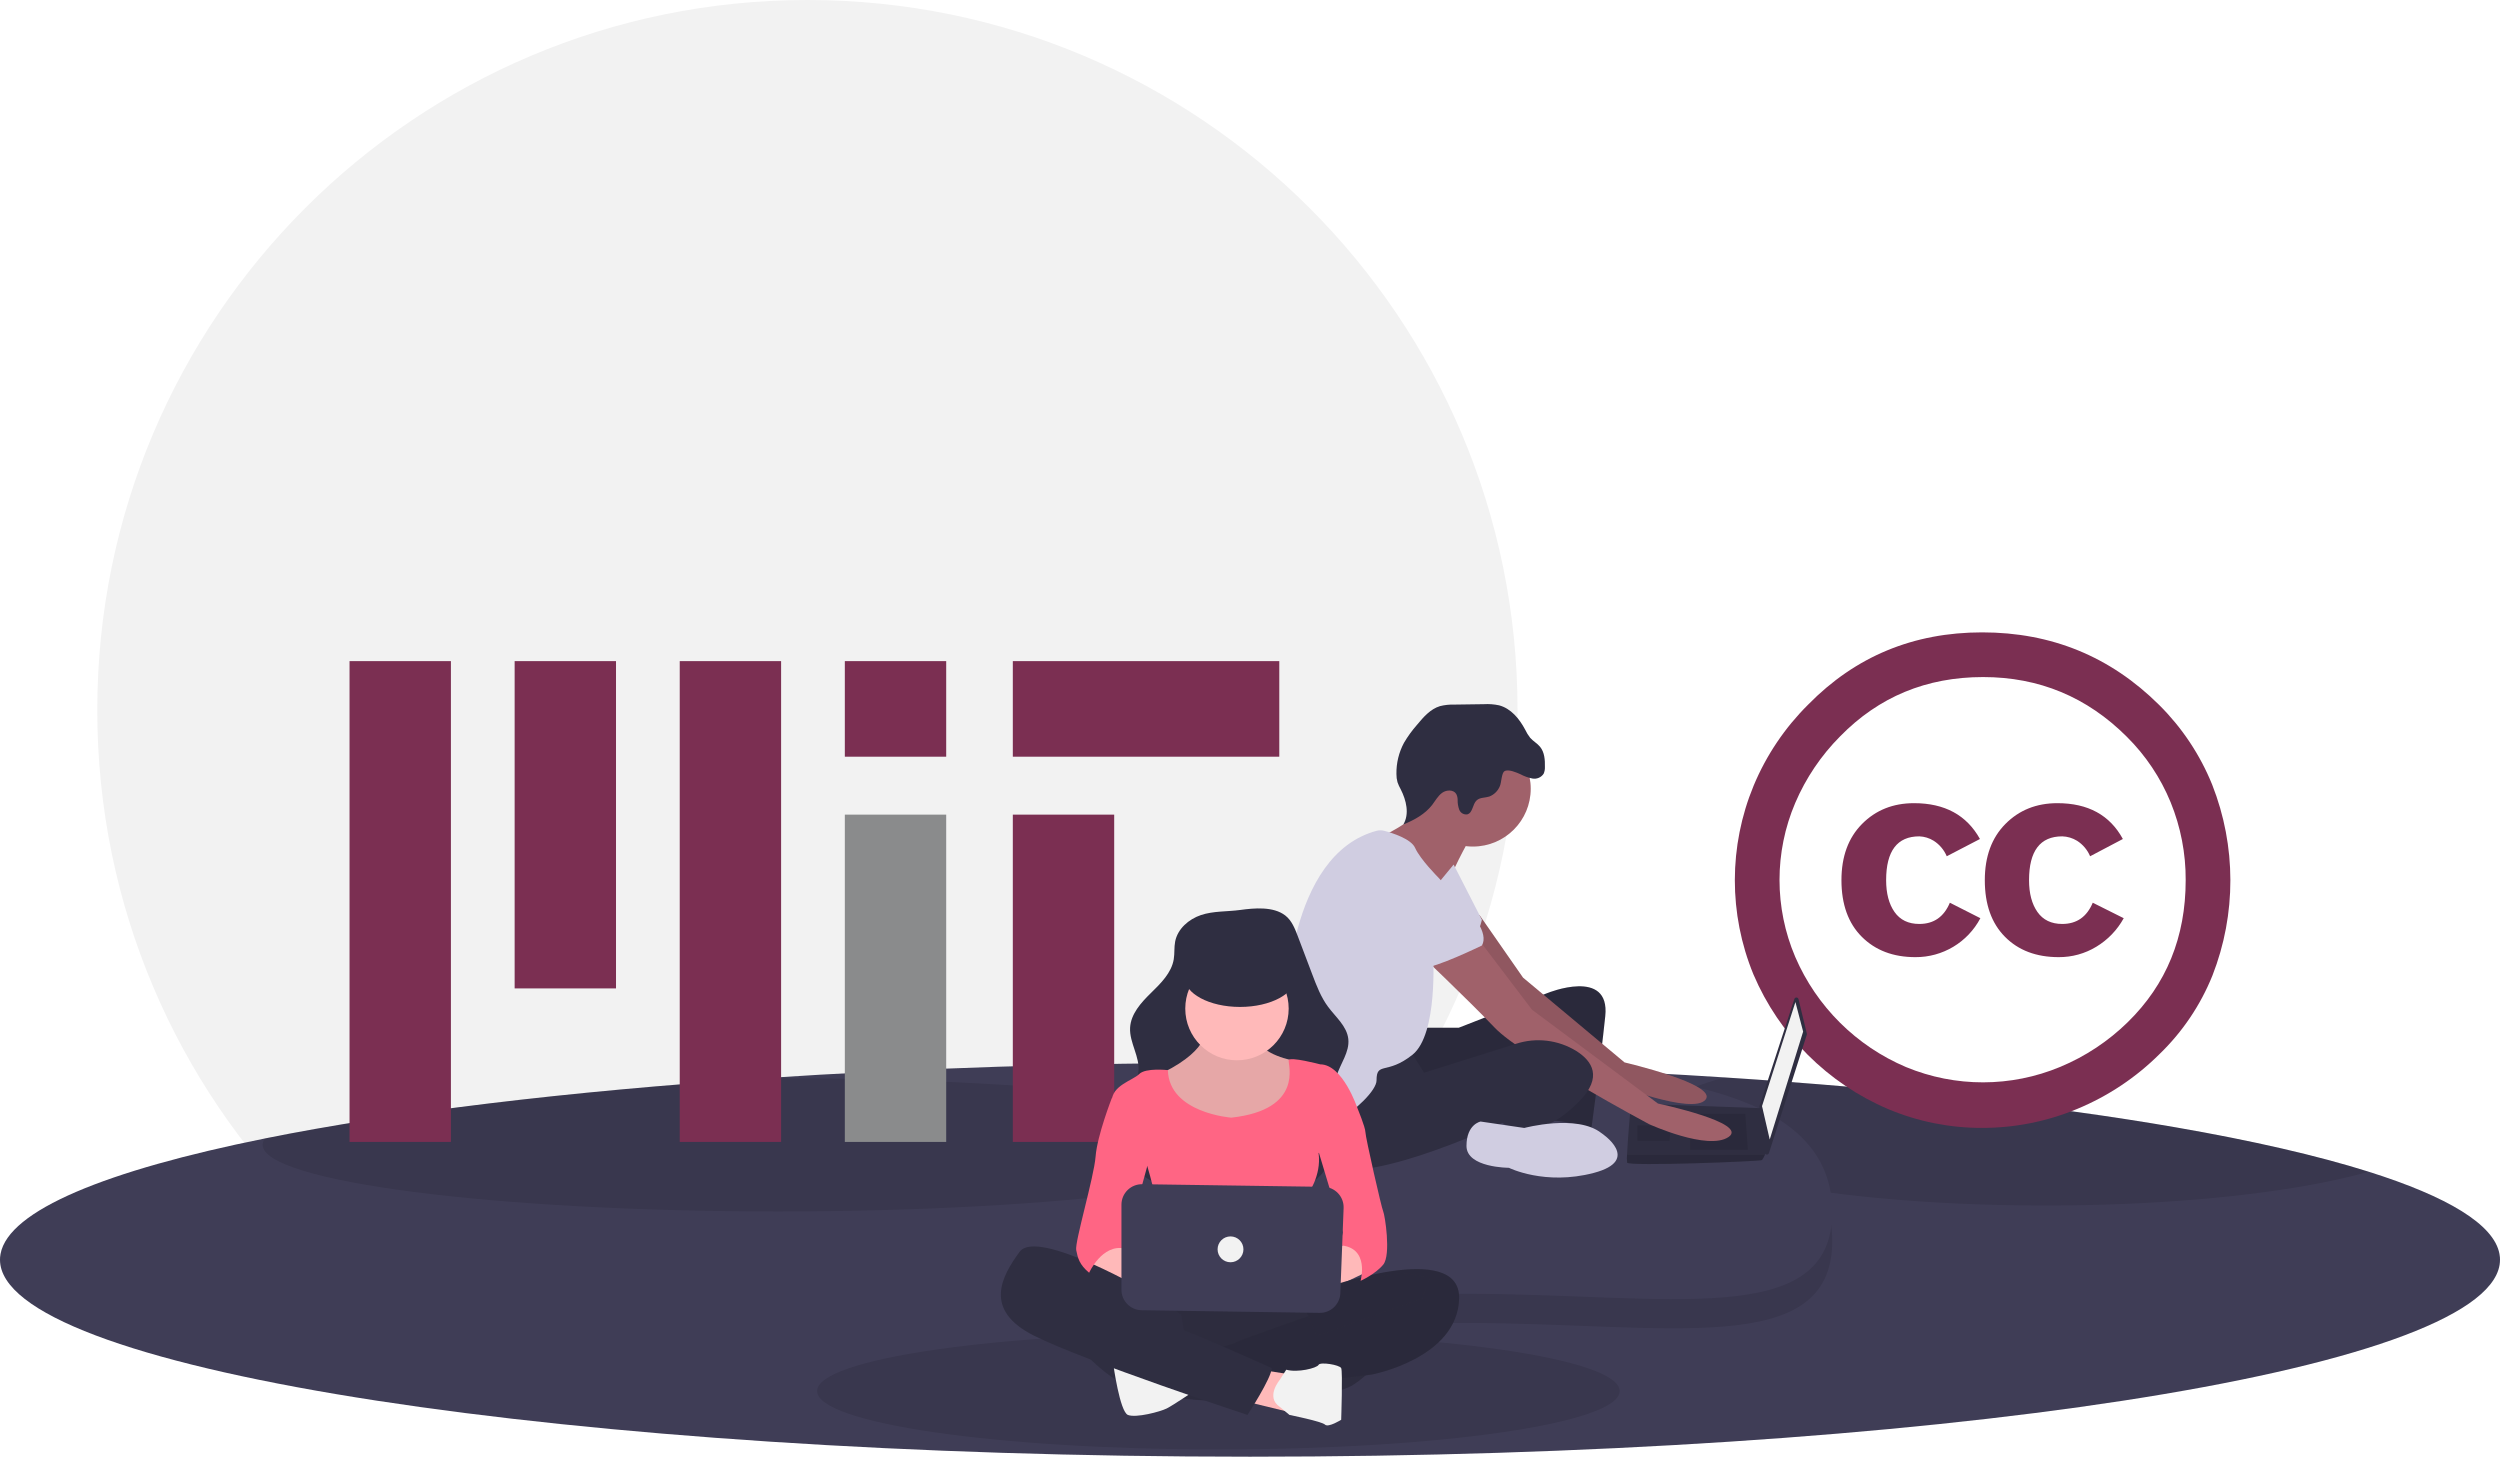
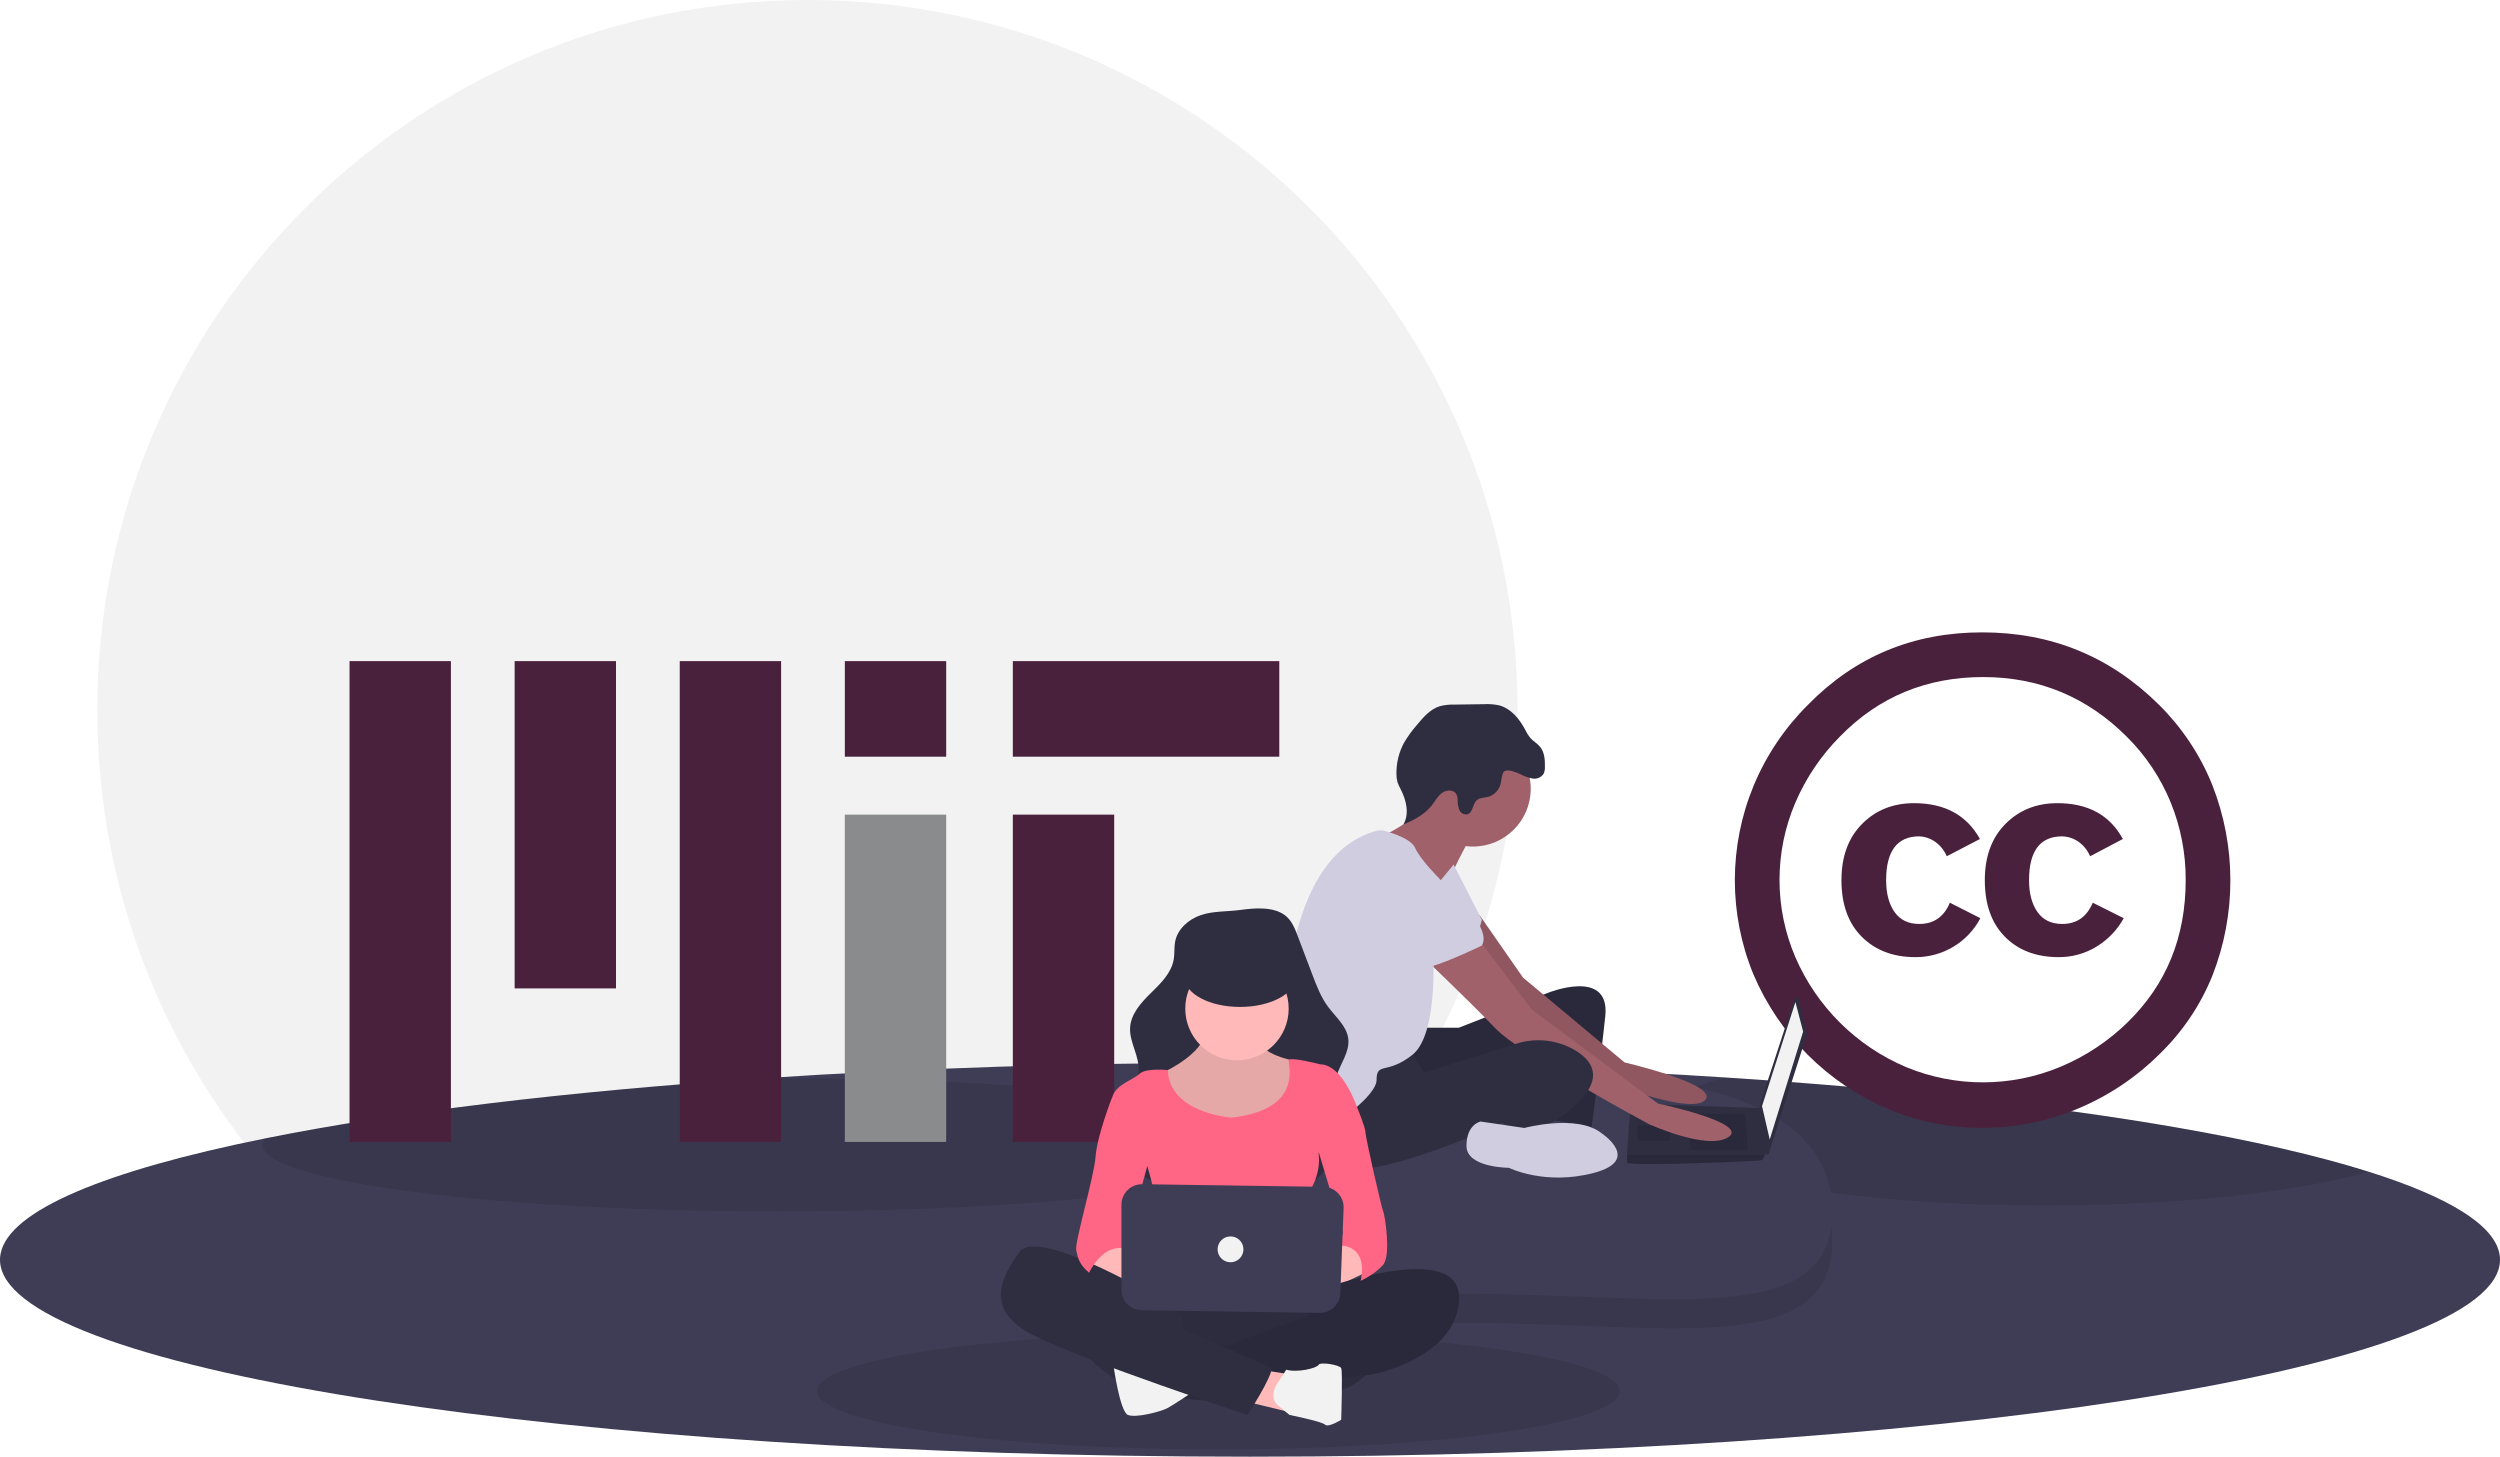
<svg xmlns="http://www.w3.org/2000/svg" id="a58ef234-55dd-4456-b368-278f056cc5c7" data-name="Layer 1" width="1028" height="598.997" viewBox="0 0 1028 598.997">
  <circle cx="332.005" cy="292.004" r="292.004" fill="#f2f2f2" />
  <path d="M1114,668.499a13.69,13.69,0,0,1-.17,2.12c-7.14,43.76-234.46,78.88-513.83,78.88s-506.69-35.12-513.83-78.88a13.675,13.675,0,0,1-.17-2.12c0-.2,0-.41.02-.61,0-.11.01-.21.01-.32a.489.489,0,0,0,.01-.12c.04-.45.1-.88.18-1.32,3.26-17.89,43.35-34.33,108.74-47.5,53.48-10.77,123.89-19.36,204.93-24.76,61.5-4.1,129.12-6.37,200.11-6.37,57.12,0,112.06,1.47,163.38,4.17h.02q16.11.855,31.74,1.87c71.33,4.62,134.63,11.69,185.63,20.54,31.37,5.45,58.1,11.58,79.19,18.22h.01c32.46,10.23,51.6,21.7,53.81,33.83.08.44.14.87.18,1.32a.487.487,0,0,0,.01.12c0,.11.01.21.01.32C1114,668.089,1114,668.299,1114,668.499Z" transform="translate(-86 -150.5013)" fill="#3f3d56" />
  <ellipse cx="501" cy="571.997" rx="165" ry="24" opacity="0.1" />
  <path d="M1059.96,632.299c-5.77,1.65-12.27,3.18-19.4,4.58-29.36,5.78-69.42,9.33-113.53,9.33-49.28,0-93.45-4.43-123.38-11.44-24.84-5.82-39.88-13.39-39.88-21.7,0-7.3,11.64-14.06,31.37-19.53,71.33,4.62,134.63,11.69,185.63,20.54C1012.14,619.529,1038.87,625.659,1059.96,632.299Z" transform="translate(-86 -150.5013)" opacity="0.1" />
  <path d="M618,621.249c0,15.13-94.92,27.4-212,27.4s-212-12.27-212-27.4a4.372,4.372,0,0,1,.96-2.62c53.48-10.77,123.89-19.36,204.93-24.76q3.045-.015,6.11-.01C523.08,593.859,618,606.119,618,621.249Z" transform="translate(-86 -150.5013)" opacity="0.1" />
-   <rect x="416.472" y="334.975" width="41.685" height="134.584" fill="#7b2f52" />
-   <rect x="279.506" y="271.851" width="41.685" height="197.708" fill="#7b2f52" />
-   <rect x="143.73" y="271.851" width="41.685" height="197.708" fill="#7b2f52" />
-   <rect x="211.618" y="271.851" width="41.685" height="134.584" fill="#7b2f52" />
-   <rect x="347.393" y="271.851" width="41.685" height="39.303" fill="#7b2f52" />
+   <rect x="416.472" y="334.975" width="41.685" height="134.584" fill="#4a213c" />
+   <rect x="279.506" y="271.851" width="41.685" height="197.708" fill="#4a213c" />
+   <rect x="143.73" y="271.851" width="41.685" height="197.708" fill="#4a213c" />
+   <rect x="211.618" y="271.851" width="41.685" height="134.584" fill="#4a213c" />
+   <rect x="347.393" y="271.851" width="41.685" height="39.303" fill="#4a213c" />
  <rect x="347.393" y="334.975" width="41.685" height="134.584" fill="#8a8b8c" />
-   <rect x="416.472" y="271.851" width="109.573" height="39.303" fill="#7b2f52" />
-   <path d="M901.062,410.53q42.748,0,72.774,29.839A97.983,97.983,0,0,1,995.668,473.208a107.346,107.346,0,0,1,.096,78.409,93.533,93.533,0,0,1-21.739,32.294,104.704,104.704,0,0,1-33.841,22.561,101.425,101.425,0,0,1-39.114,7.823,99.015,99.015,0,0,1-38.662-7.734A104.845,104.845,0,0,1,807.007,551.165a101.764,101.764,0,0,1,.089-77.594A102.307,102.307,0,0,1,829.565,440.185Q858.674,410.537,901.062,410.53Zm.369,18.377q-34.93,0-58.768,24.379A87.595,87.595,0,0,0,824.197,480.668a80.789,80.789,0,0,0,0,63.311,86.249,86.249,0,0,0,45.577,45.31,82.687,82.687,0,0,0,63.41-.089,87.995,87.995,0,0,0,27.741-18.374q23.831-23.287,23.828-58.405a83.659,83.659,0,0,0-6.186-32.02,81.465,81.465,0,0,0-18.002-26.929Q935.989,428.909,901.431,428.908Zm-1.277,66.591-13.649,7.097a14.006,14.006,0,0,0-5.365-6.368,12.087,12.087,0,0,0-5.916-1.818q-13.64,0-13.646,18.011,0,8.186,3.454,13.095,3.458,4.914,10.192,4.916,8.916,0,12.557-8.733l12.551,6.368a29.99,29.99,0,0,1-26.745,16.012q-13.644,0-22.016-8.37-8.367-8.367-8.367-23.284,0-14.557,8.46-23.105,8.458-8.549,21.38-8.552Q891.97,480.757,900.155,495.498Zm58.765,0-13.465,7.097a13.992,13.992,0,0,0-5.368-6.368,12.373,12.373,0,0,0-6.094-1.818q-13.644,0-13.649,18.011,0,8.186,3.458,13.095,3.453,4.914,10.192,4.916,8.907,0,12.548-8.733l12.735,6.368a31.277,31.277,0,0,1-11.274,11.736,29.398,29.398,0,0,1-15.464,4.276q-13.831,0-22.099-8.37-8.291-8.367-8.284-23.284,0-14.557,8.463-23.105,8.453-8.549,21.373-8.552Q950.912,480.757,958.919,495.498Z" transform="translate(-86 -150.5013)" fill="#7b2f52" />
+   <rect x="416.472" y="271.851" width="109.573" height="39.303" fill="#4a213c" />
+   <path d="M901.062,410.53q42.748,0,72.774,29.839A97.983,97.983,0,0,1,995.668,473.208a107.346,107.346,0,0,1,.096,78.409,93.533,93.533,0,0,1-21.739,32.294,104.704,104.704,0,0,1-33.841,22.561,101.425,101.425,0,0,1-39.114,7.823,99.015,99.015,0,0,1-38.662-7.734A104.845,104.845,0,0,1,807.007,551.165a101.764,101.764,0,0,1,.089-77.594A102.307,102.307,0,0,1,829.565,440.185Q858.674,410.537,901.062,410.53Zm.369,18.377q-34.93,0-58.768,24.379A87.595,87.595,0,0,0,824.197,480.668a80.789,80.789,0,0,0,0,63.311,86.249,86.249,0,0,0,45.577,45.31,82.687,82.687,0,0,0,63.41-.089,87.995,87.995,0,0,0,27.741-18.374q23.831-23.287,23.828-58.405a83.659,83.659,0,0,0-6.186-32.02,81.465,81.465,0,0,0-18.002-26.929Q935.989,428.909,901.431,428.908Zm-1.277,66.591-13.649,7.097a14.006,14.006,0,0,0-5.365-6.368,12.087,12.087,0,0,0-5.916-1.818q-13.64,0-13.646,18.011,0,8.186,3.454,13.095,3.458,4.914,10.192,4.916,8.916,0,12.557-8.733l12.551,6.368a29.99,29.99,0,0,1-26.745,16.012q-13.644,0-22.016-8.37-8.367-8.367-8.367-23.284,0-14.557,8.46-23.105,8.458-8.549,21.38-8.552Q891.97,480.757,900.155,495.498Zm58.765,0-13.465,7.097a13.992,13.992,0,0,0-5.368-6.368,12.373,12.373,0,0,0-6.094-1.818q-13.644,0-13.649,18.011,0,8.186,3.458,13.095,3.453,4.914,10.192,4.916,8.907,0,12.548-8.733l12.735,6.368a31.277,31.277,0,0,1-11.274,11.736,29.398,29.398,0,0,1-15.464,4.276q-13.831,0-22.099-8.37-8.291-8.367-8.284-23.284,0-14.557,8.463-23.105,8.453-8.549,21.373-8.552Q950.912,480.757,958.919,495.498Z" transform="translate(-86 -150.5013)" fill="#4a213c" />
  <path d="M839.417,660.837c0,48.737-67.934,33.663-151.113,33.663s-150.104,15.075-150.104-33.663,67.925-59.337,151.104-59.337S839.417,612.099,839.417,660.837Z" transform="translate(-86 -150.5013)" opacity="0.1" />
  <path d="M839.417,648.837c0,48.737-67.934,33.663-151.113,33.663s-150.104,15.075-150.104-33.663,67.925-59.337,151.104-59.337S839.417,600.099,839.417,648.837Z" transform="translate(-86 -150.5013)" fill="#3f3d56" />
  <path d="M825.542,561.343l3.434,14.164a.885.885,0,0,1-.017.478l-15.575,48.673a.885.885,0,0,1-1.722-.17l-2.155-18.961a.885.885,0,0,1,.038-.374l14.297-43.876A.885.885,0,0,1,825.542,561.343Z" transform="translate(-86 -150.5013)" fill="#2f2e41" />
  <polygon points="738.278 412.038 741.449 424.19 727.711 468.572 724.541 454.835 738.278 412.038" fill="#f2f2f2" />
  <path d="M755.064,628.584c.528,1.585,54.949-.528,55.477-1.057a11.469,11.469,0,0,0,1.162-2.113c.497-1.057.951-2.113.951-2.113l-2.113-17.108L756.649,604.279s-1.347,14.498-1.622,21.134A15.853,15.853,0,0,0,755.064,628.584Z" transform="translate(-86 -150.5013)" fill="#2f2e41" />
  <polygon points="717.673 458.005 718.729 472.799 694.953 472.799 694.953 458.005 717.673 458.005" opacity="0.1" />
  <polygon points="687.028 462.76 687.17 462.732 686.5 469.1 673.291 469.1 673.291 462.76 687.028 462.76" opacity="0.1" />
  <path d="M755.064,628.584c.528,1.585,54.949-.528,55.477-1.057a11.469,11.469,0,0,0,1.162-2.113H755.027A15.853,15.853,0,0,0,755.064,628.584Z" transform="translate(-86 -150.5013)" opacity="0.1" />
  <path d="M671.055,573.106h14.794l36.457-14.266s25.889-10.567,23.776,9.51S740.27,615.375,740.27,615.375s-11.624-5.284-17.964-3.698-2.113-32.23-2.113-32.23-51.779,24.833-56.534,21.663-5.812-25.361-5.812-25.361Z" transform="translate(-86 -150.5013)" fill="#2f2e41" />
  <path d="M671.055,573.106h14.794l36.457-14.266s25.889-10.567,23.776,9.51S740.27,615.375,740.27,615.375s-11.624-5.284-17.964-3.698-2.113-32.23-2.113-32.23-51.779,24.833-56.534,21.663-5.812-25.361-5.812-25.361Z" transform="translate(-86 -150.5013)" opacity="0.1" />
  <path d="M694.363,526.777l17.904,25.723,41.74,34.871s38.57,8.982,33.286,15.322-37.513-6.34-37.513-6.34S701.7,561.483,700.115,558.841s-19.021-27.474-19.021-27.474Z" transform="translate(-86 -150.5013)" fill="#a0616a" />
  <path d="M694.363,526.777l17.904,25.723,41.74,34.871s38.57,8.982,33.286,15.322-37.513-6.34-37.513-6.34S701.7,561.483,700.115,558.841s-19.021-27.474-19.021-27.474Z" transform="translate(-86 -150.5013)" opacity="0.1" />
  <circle cx="605.661" cy="324.331" r="23.776" fill="#a0616a" />
  <path d="M690.076,495.967s-7.925,13.737-9.51,21.134-23.776-14.794-23.776-14.794l-2.906-7.661s20.87-9.775,19.285-17.7S690.076,495.967,690.076,495.967Z" transform="translate(-86 -150.5013)" fill="#a0616a" />
  <path d="M683.736,506.005l11.624,22.719s-2.642,11.095-6.869,12.152-22.191-13.737-22.191-13.737Z" transform="translate(-86 -150.5013)" fill="#d0cde1" />
  <path d="M694.303,537.178l21.663,28.531,51.779,38.57s37.513,7.925,29.06,13.737-32.758-5.284-32.758-5.284-52.307-28.003-63.403-39.627-31.701-31.173-31.701-31.173Z" transform="translate(-86 -150.5013)" fill="#a0616a" />
  <path d="M665.244,581.56l6.34,10.039,37.839-11.905a29.751,29.751,0,0,1,24.771,2.989c6.604,4.161,10.831,10.765,1.321,20.54-19.021,19.549-31.701,8.982-31.701,8.982s-63.931,30.116-74.498,15.322-11.095-22.191-11.095-22.191S658.903,579.975,665.244,581.56Z" transform="translate(-86 -150.5013)" fill="#2f2e41" />
  <path d="M744.497,616.432s16.907,11.095-3.17,16.379-34.871-2.113-34.871-2.113-17.436,0-17.436-8.982,5.812-10.039,5.812-10.039l17.964,2.642S734.458,608.506,744.497,616.432Z" transform="translate(-86 -150.5013)" fill="#d0cde1" />
  <path d="M711.166,468.851a17.728,17.728,0,0,0,4.982,1.785,4.548,4.548,0,0,0,4.595-1.969,6.181,6.181,0,0,0,.522-2.795c.064-2.901-.146-6.038-1.985-8.283-1.17-1.429-2.878-2.33-4.089-3.724a17.598,17.598,0,0,1-2.067-3.378c-2.356-4.424-5.843-8.676-10.69-9.951a23.183,23.183,0,0,0-6.24-.477l-12.206.172a21.251,21.251,0,0,0-5.872.632c-3.929,1.188-6.789,4.492-9.409,7.651a47.851,47.851,0,0,0-5.396,7.448,26.133,26.133,0,0,0-3.098,12.804,11.98,11.98,0,0,0,.439,3.388,18.801,18.801,0,0,0,1.332,2.925c2.289,4.496,3.648,10.112,1.07,14.449,4.478-1.829,8.909-4.228,11.863-8.058,1.321-1.714,2.358-3.72,4.119-4.977s4.631-1.367,5.761.479a5.163,5.163,0,0,1,.583,2.418,11.084,11.084,0,0,0,.668,4.081,3.058,3.058,0,0,0,3.322,1.896c2.3-.648,2.08-4.179,3.852-5.782,1.346-1.218,3.422-.985,5.15-1.538a7.643,7.643,0,0,0,4.387-4.321c.655-1.468.645-5.31,1.884-6.105C706.194,466.625,709.726,468.21,711.166,468.851Z" transform="translate(-86 -150.5013)" fill="#2f2e41" />
  <path d="M651.996,492.139a6.271,6.271,0,0,1,3.264.008c3.392.911,10.995,3.321,12.625,6.989,2.113,4.755,9.51,12.152,9.51,12.152s10.039,10.039,7.925,16.907-10.039,14.794-10.039,14.794,2.113,32.758-8.454,41.212-14.794,2.642-14.794,10.567-32.758,32.758-39.098,17.436c0,0,3.17-28.531,2.113-38.57C614.008,563.741,615.533,502.011,651.996,492.139Z" transform="translate(-86 -150.5013)" fill="#d0cde1" />
  <path d="M668.942,505.477s32.23,23.776,26.418,33.815c0,0-19.549,9.51-23.776,8.982s-20.606-19.021-24.833-20.606S640.411,497.552,668.942,505.477Z" transform="translate(-86 -150.5013)" fill="#d0cde1" />
  <path d="M579.811,526.783c-5.013,1.693-9.554,5.652-10.58,10.843-.476,2.406-.184,4.907-.585,7.327-.929,5.612-5.334,9.897-9.396,13.878s-8.258,8.606-8.555,14.286c-.325,6.22,4.186,12.047,3.406,18.226-.907,7.179-8.489,11.831-10.364,18.82-1.252,4.667.282,9.694,2.805,13.815,4.809,7.852,13.028,13.183,21.781,16.041s18.075,3.459,27.282,3.556c11.211.117,23.383-.845,31.806-8.244a25.48,25.48,0,0,0,8.459-16.588c.8-8.571-2.777-17.426-.31-25.673,1.553-5.19,5.447-9.93,4.866-15.316-.568-5.266-5.168-8.999-8.323-13.253-2.946-3.972-4.734-8.663-6.486-13.288l-5.995-15.824c-1.178-3.111-2.473-6.382-5.099-8.424-4.917-3.822-12.822-3.071-18.572-2.283C590.619,525.412,584.94,525.051,579.811,526.783Z" transform="translate(-86 -150.5013)" fill="#2f2e41" />
  <path d="M581.688,572.877s2.657,8.637-17.274,18.602,1.993,20.595,1.993,20.595l23.253,5.315s23.917-3.322,26.575-7.308,7.308-17.274,5.979-19.267a31.061,31.061,0,0,0-3.322-3.986s-15.945-2.657-15.281-9.966S581.688,572.877,581.688,572.877Z" transform="translate(-86 -150.5013)" fill="#ffb9b9" />
  <path d="M581.688,572.877s2.657,8.637-17.274,18.602,1.993,20.595,1.993,20.595l23.253,5.315s23.917-3.322,26.575-7.308,7.308-17.274,5.979-19.267a31.061,31.061,0,0,0-3.322-3.986s-15.945-2.657-15.281-9.966S581.688,572.877,581.688,572.877Z" transform="translate(-86 -150.5013)" opacity="0.1" />
  <circle cx="508.643" cy="414.736" r="21.26" fill="#ffb9b9" />
  <path d="M592.318,610.082s-25.604-1.872-26.089-19.539c0,0-9.122-1.057-11.78,1.601s-11.294,4.651-11.294,11.294,14.616,26.575,14.616,26.575,7.972,26.575,4.651,31.225-3.986,16.609-3.986,16.609,33.218-2.657,38.533,0,26.575,2.657,27.904,0-1.329-35.876-1.329-35.876,5.979-7.972,4.651-17.274L644.139,606.096s-5.979-17.938-15.281-17.938c0,0-12.623-3.322-12.955-1.661S622.215,606.76,592.318,610.082Z" transform="translate(-86 -150.5013)" fill="#ff6584" />
  <path d="M532.525,668.547s5.979,9.301,21.26,11.294,17.938-3.322,16.609-4.651-17.274-7.308-17.274-7.308l-9.301-7.308Z" transform="translate(-86 -150.5013)" fill="#ffb9b9" />
  <path d="M641.481,660.574l-17.274,9.966s-22.589-1.329-13.952,5.315,24.582,3.986,24.582,3.986l15.281-7.308Z" transform="translate(-86 -150.5013)" fill="#ffb9b9" />
  <path d="M555.113,677.848s-15.945,39.198,3.322,45.177,72.416,4.651,84.375-3.322,15.281-18.602,13.287-21.924-15.281-12.623-24.582-13.287S555.113,677.848,555.113,677.848Z" transform="translate(-86 -150.5013)" fill="#2f2e41" />
  <path d="M555.113,677.848s-15.945,39.198,3.322,45.177,72.416,4.651,84.375-3.322,15.281-18.602,13.287-21.924-15.281-12.623-24.582-13.287S555.113,677.848,555.113,677.848Z" transform="translate(-86 -150.5013)" opacity="0.05" />
  <path d="M630.378,680.283s56.281-20.373,55.617,4.208-35.876,31.225-35.876,31.225l-10.63,1.329-58.465,1.993s1.993-10.63-2.657-11.959c0,0,15.281-3.986,15.945-4.651s38.533-13.952,41.191-14.616,10.63-5.979,16.609-5.315c0,0,6.644-5.315,13.952-3.986l-20.595,1.329Z" transform="translate(-86 -150.5013)" fill="#2f2e41" />
  <path d="M630.378,680.283s56.281-20.373,55.617,4.208-35.876,31.225-35.876,31.225l-10.63,1.329-58.465,1.993s1.993-10.63-2.657-11.959c0,0,15.281-3.986,15.945-4.651s38.533-13.952,41.191-14.616,10.63-5.979,16.609-5.315c0,0,6.644-5.315,13.952-3.986l-20.595,1.329Z" transform="translate(-86 -150.5013)" opacity="0.1" />
  <polygon points="534.434 533.081 541.53 549.271 584.714 533.99 588.036 525.354 576.741 523.36 554.035 527.347 544.187 530.004 534.434 533.081" fill="#2f2e41" />
  <polygon points="534.434 533.081 541.53 549.271 584.714 533.99 588.036 525.354 576.741 523.36 554.035 527.347 544.187 530.004 534.434 533.081" opacity="0.1" />
  <path d="M528.538,703.094s12.623,15.945,27.239,19.931,22.589-1.329,22.589-1.329L573.716,703.094l-1.993-11.959L563.086,685.156l-17.274-7.972-20.595-6.644s-8.637-1.329-8.637,0,7.972,21.26,7.972,21.26Z" transform="translate(-86 -150.5013)" fill="#2f2e41" />
  <path d="M543.819,711.731s2.657,19.267,5.979,20.595,13.287-1.329,15.945-2.657,11.691-7.459,11.691-7.459S545.812,710.402,543.819,711.731Z" transform="translate(-86 -150.5013)" fill="#f2f2f2" />
  <polygon points="518.277 563.223 530.9 565.216 529.571 580.496 511.964 576.22 518.277 563.223" fill="#ffb9b9" />
  <path d="M612.186,717.977s-5.916,7.042.063,11.028l3.986,3.322s13.287,2.657,14.616,3.986,6.644-1.993,6.644-1.993.664-19.931,0-21.26-8.637-2.657-9.301-1.329-8.637,3.322-13.287,1.993Z" transform="translate(-86 -150.5013)" fill="#f2f2f2" />
  <path d="M559.099,682.499s-46.506-27.239-53.814-17.274-15.281,23.917,5.979,34.547,87.697,32.554,87.697,32.554,9.966-15.281,9.966-19.267c0,0-35.212-15.945-41.191-17.274s-29.897-16.609-33.219-17.938-7.972-5.315-7.972-5.315Z" transform="translate(-86 -150.5013)" fill="#2f2e41" />
  <path d="M545.812,600.117l-2.657,1.993s-5.979,15.281-6.644,23.917-8.637,35.212-7.972,38.533,1.329,5.979,5.315,9.301c0,0,5.315-11.959,14.616-9.966l11.294-41.191Z" transform="translate(-86 -150.5013)" fill="#ff6584" />
  <path d="M638.824,600.117l5.315,5.979s3.322,7.972,3.322,9.966,6.644,31.225,7.308,32.554,3.322,17.938,0,21.924-9.301,6.644-9.301,6.644,3.986-13.952-8.637-14.616l1.329-5.315-11.959-39.862Z" transform="translate(-86 -150.5013)" fill="#ff6584" />
  <path d="M547.141,645.858v34.995a8.413,8.413,0,0,0,8.289,8.413l73.185,1.084a8.413,8.413,0,0,0,8.532-8.089l1.346-34.999a8.413,8.413,0,0,0-8.285-8.736l-74.531-1.08A8.413,8.413,0,0,0,547.141,645.858Z" transform="translate(-86 -150.5013)" fill="#3f3d56" />
  <ellipse cx="509.89" cy="401.732" rx="22.884" ry="12.322" fill="#2f2e41" />
  <circle cx="505.986" cy="513.727" r="5.315" fill="#f2f2f2" />
</svg>
